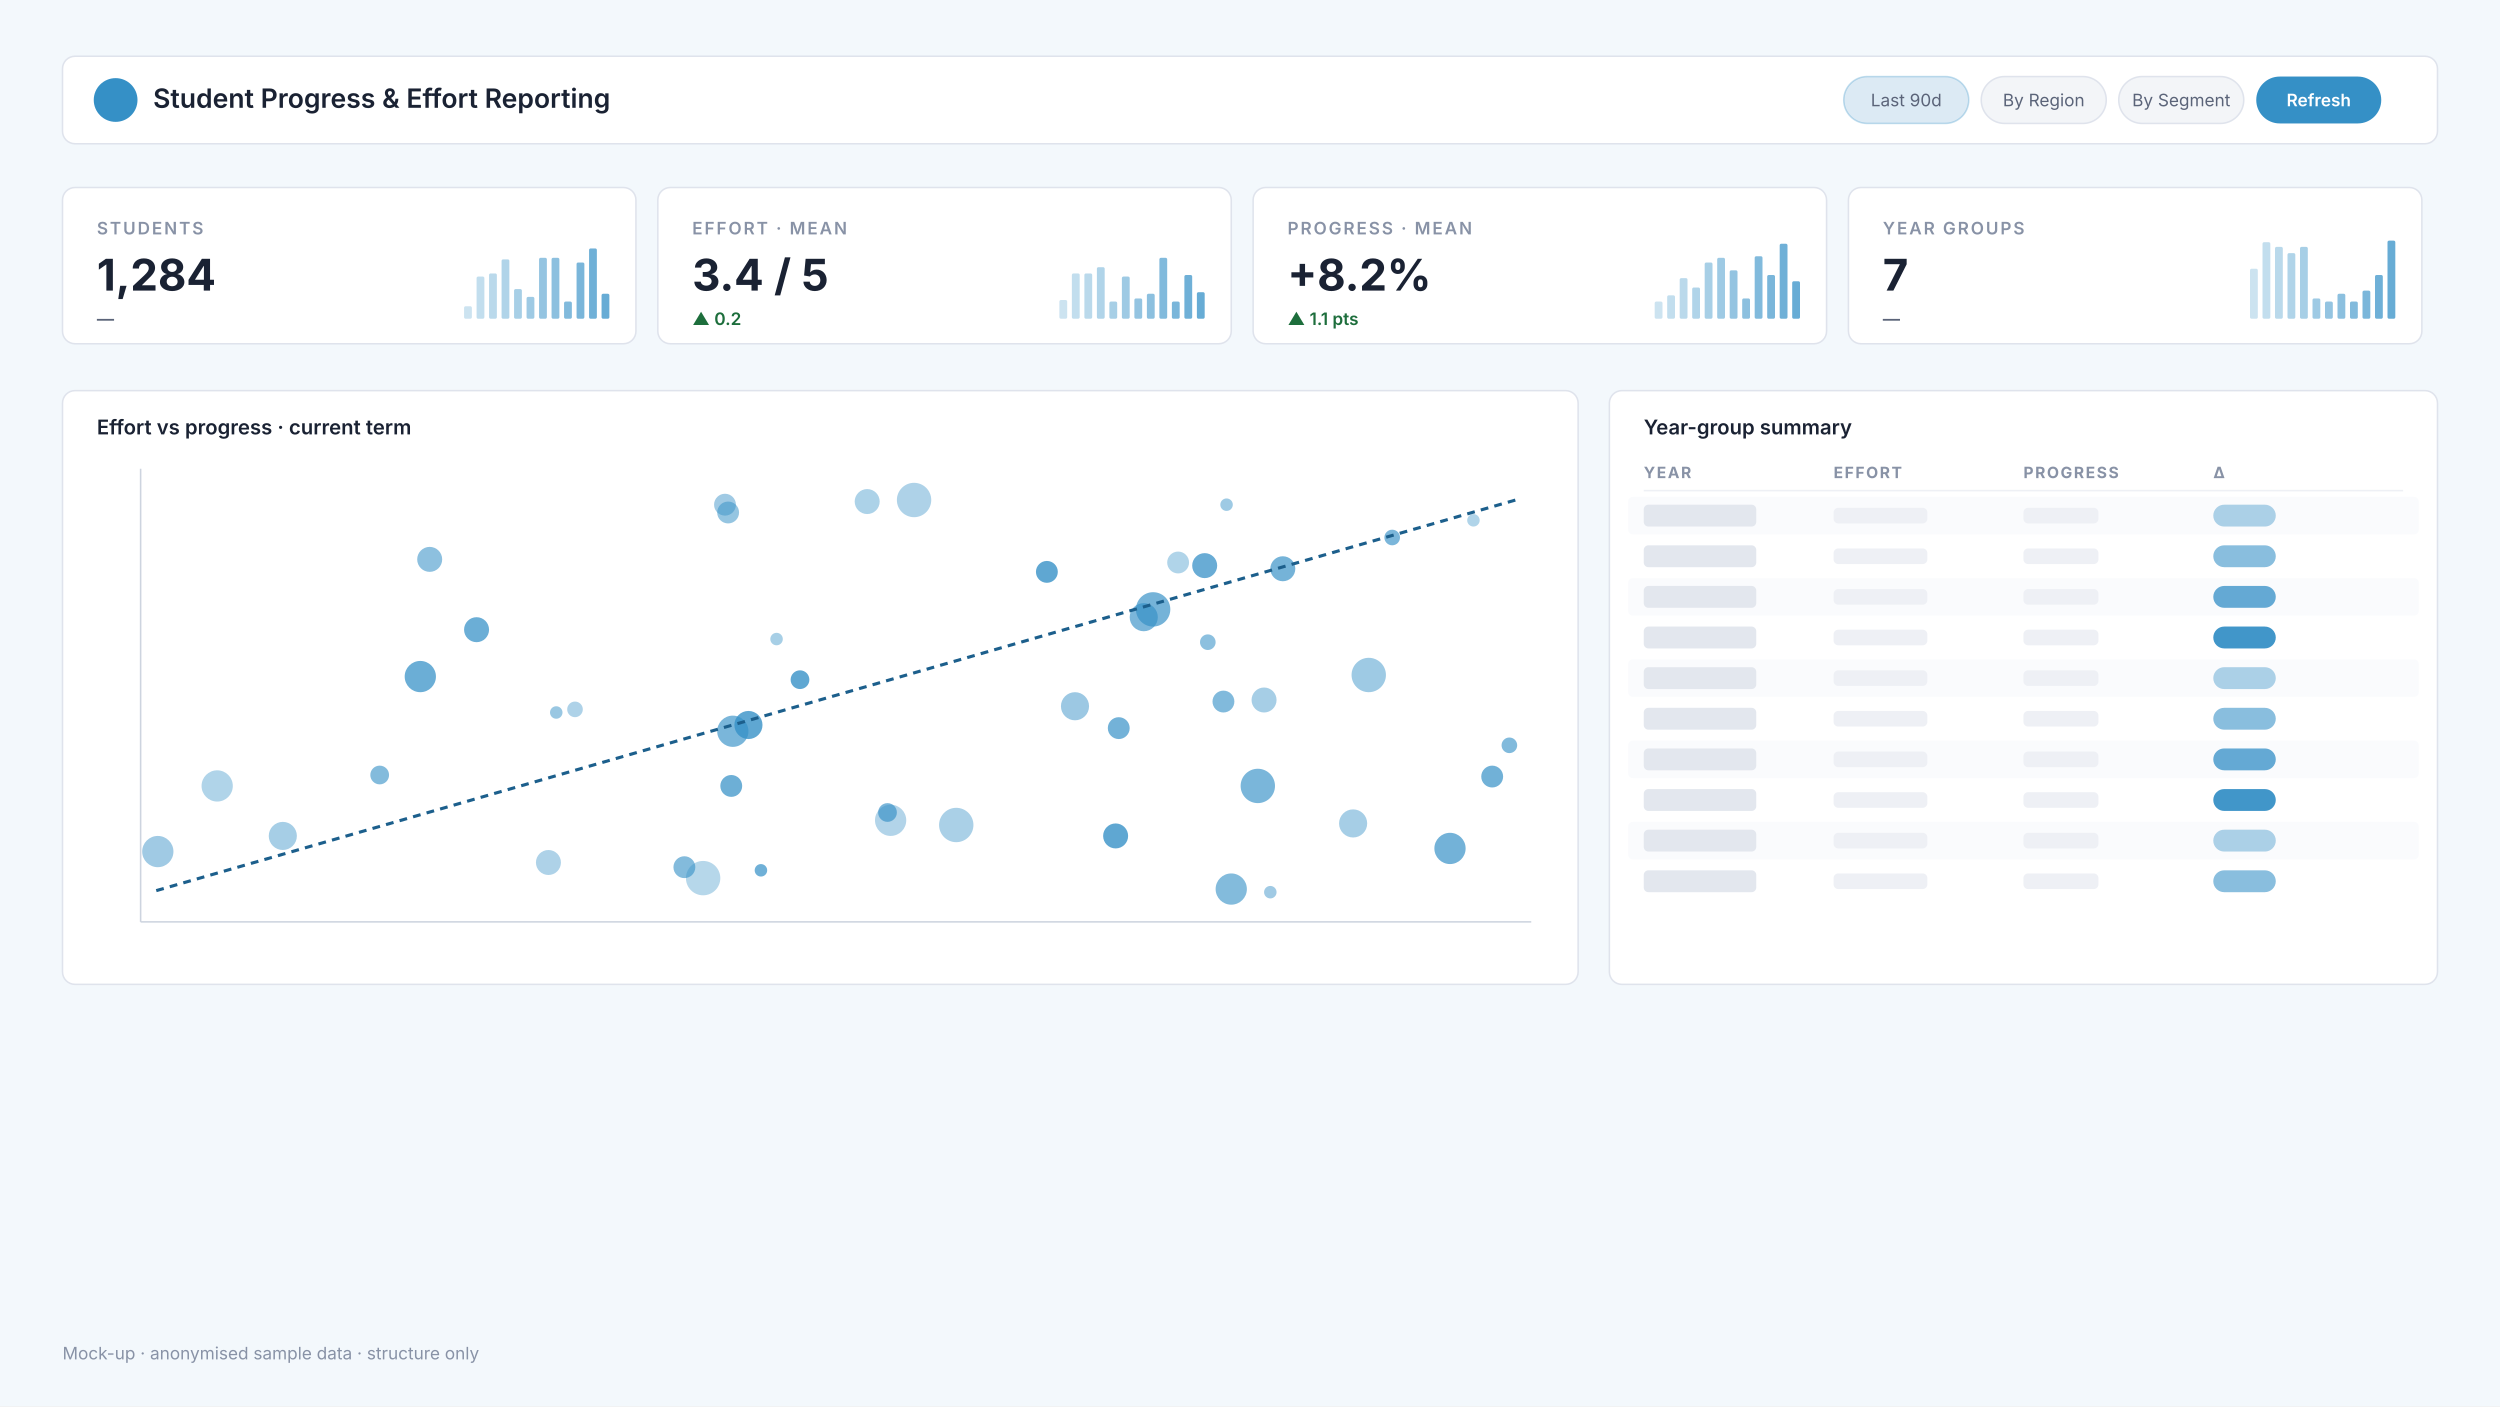
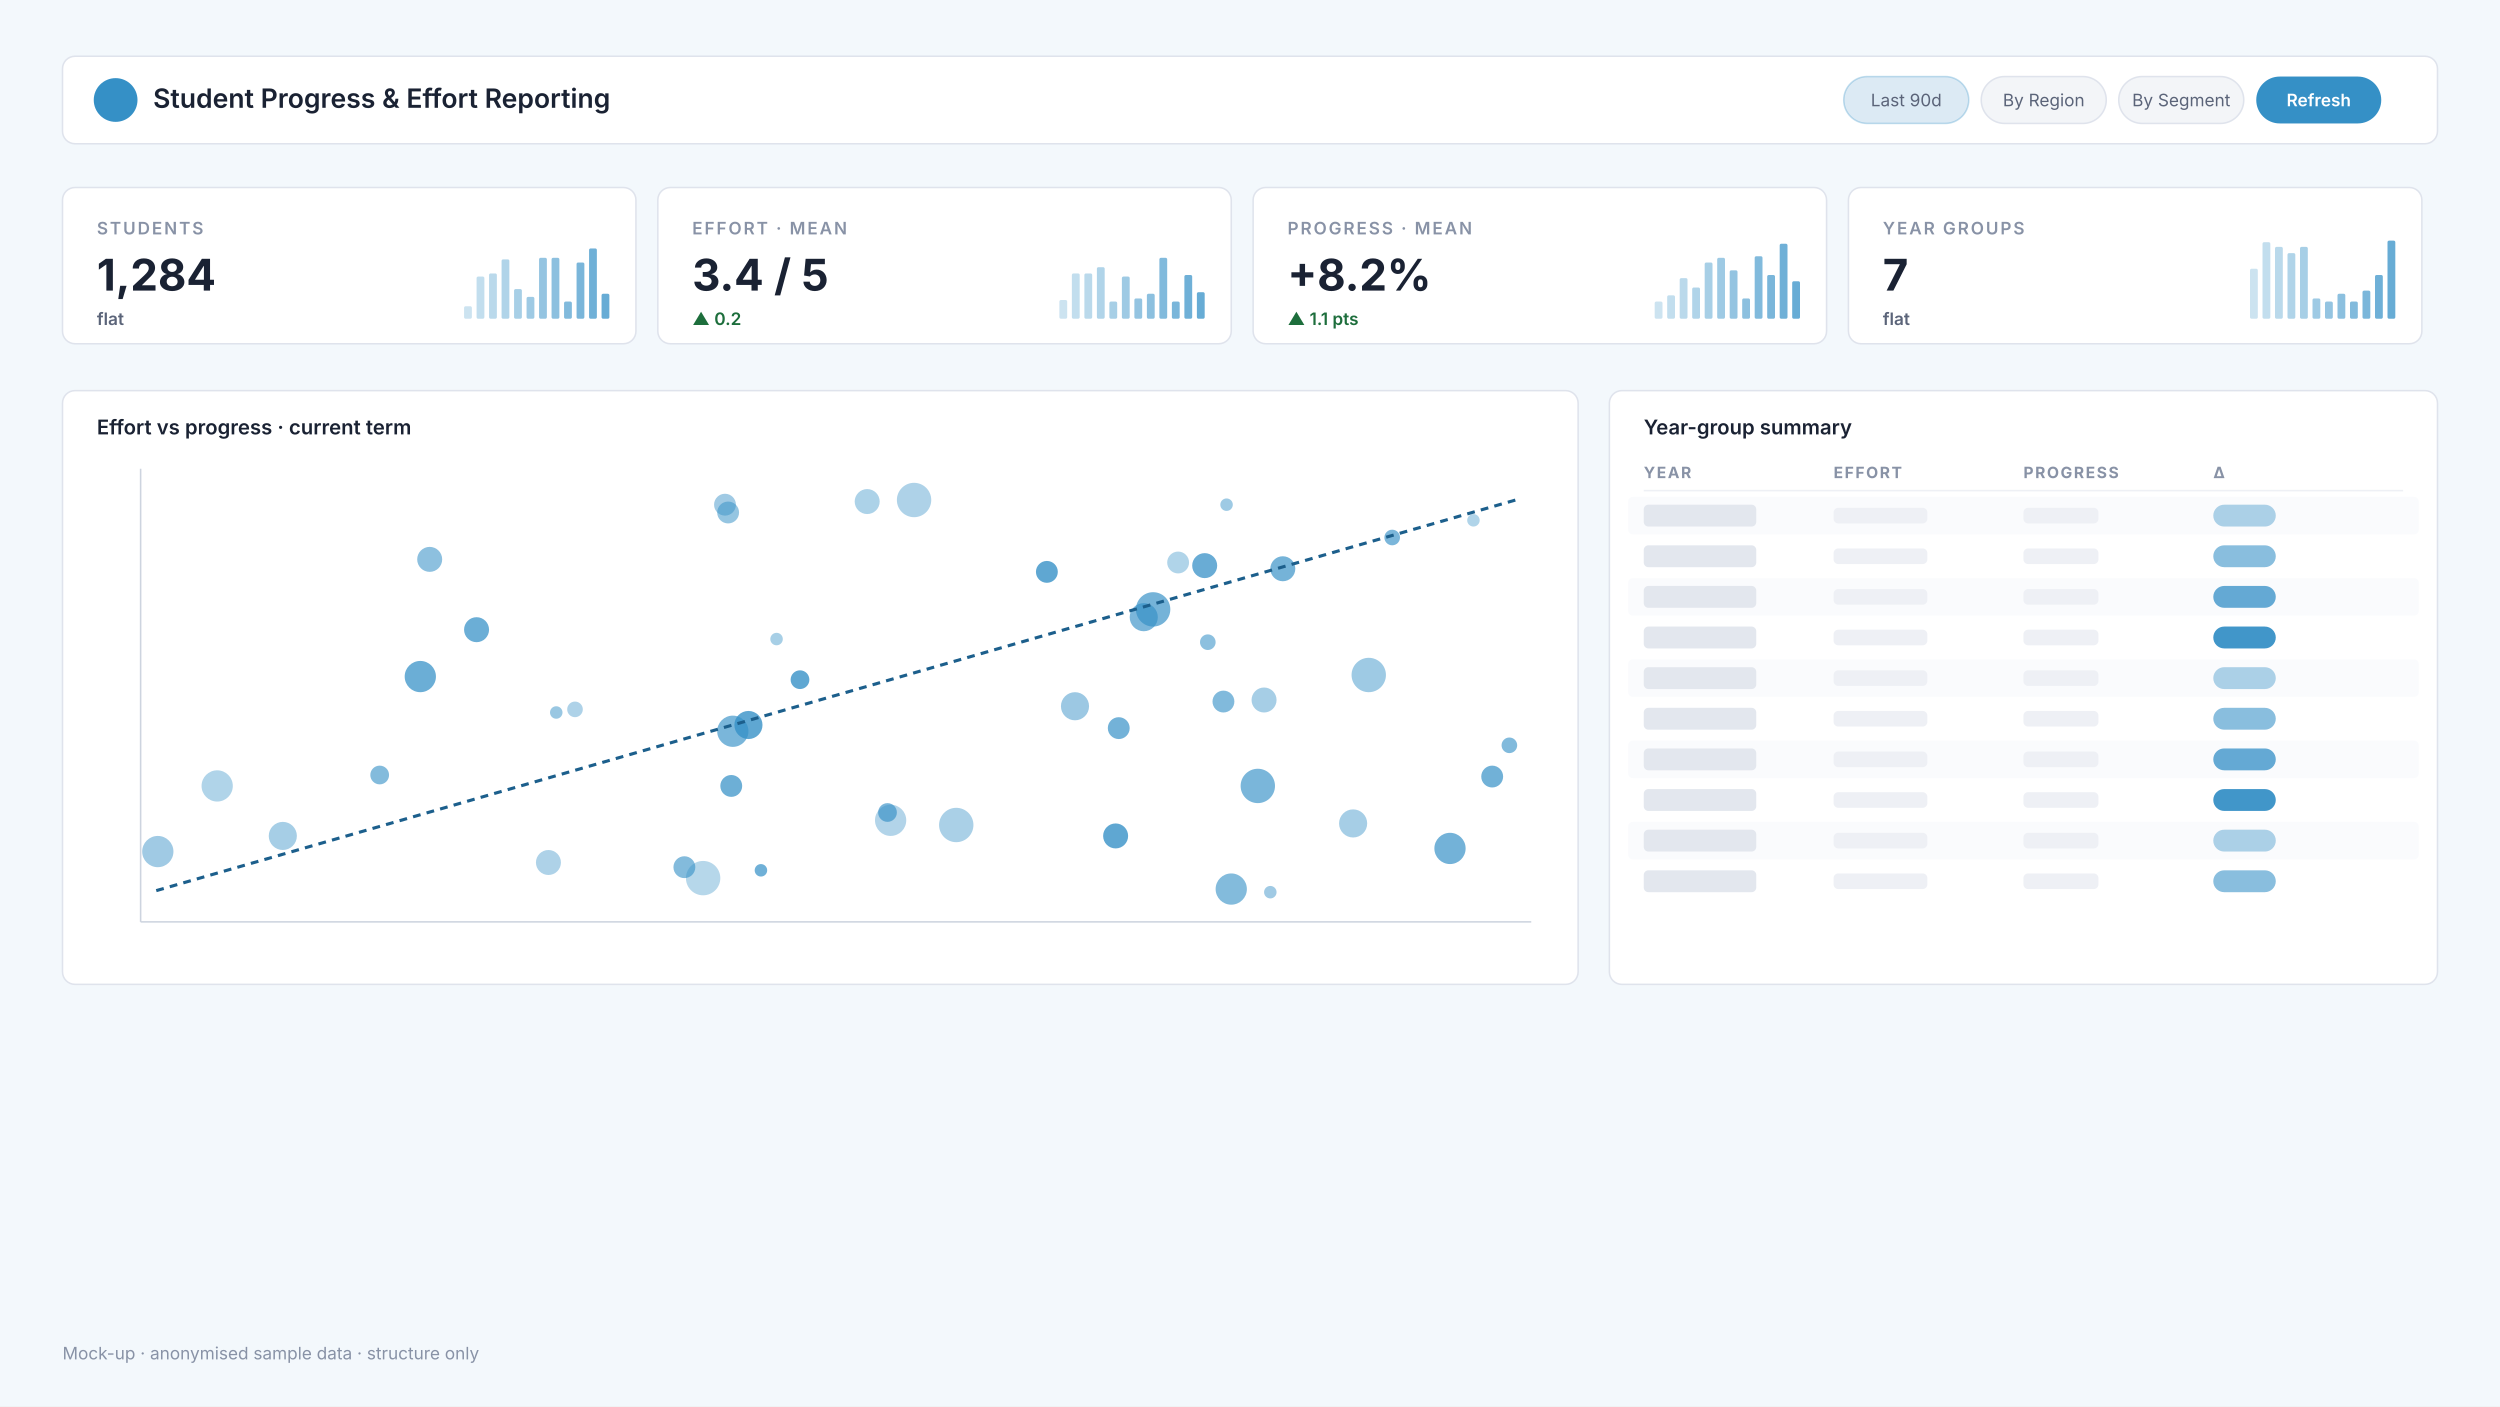
- <svg xmlns="http://www.w3.org/2000/svg" viewBox="0 0 1600 900" width="1600" height="900" role="img" aria-label="Student Progress &amp; Effort Reporting — anonymised mock dashboard">
+ <svg xmlns="http://www.w3.org/2000/svg" viewBox="0 0 1600 900" width="1600" height="900" role="img" aria-label="Student Progress &amp; Effort Reporting · anonymised mock dashboard">
  <rect width="1600" height="900" fill="#f3f8fc" />
  <rect x="40" y="36" width="1520" height="56" rx="8" fill="#ffffff" stroke="#dfe3ec" />
  <circle cx="74" cy="64" r="14" fill="#3590c6" />
  <text x="98" y="69" font-family="-apple-system, Segoe UI, sans-serif" font-size="17" font-weight="600" fill="#1a2233">Student Progress &amp; Effort Reporting</text>
  <g font-family="-apple-system, Segoe UI, sans-serif" font-size="11" fill="#5b6479">
    <rect x="1180" y="49" width="80" height="30" rx="15" fill="#dceaf4" stroke="#3590c6" stroke-opacity="0.3" />
    <text x="1220" y="68" text-anchor="middle">Last 90d</text>
    <rect x="1268" y="49" width="80" height="30" rx="15" fill="#f3f5f8" stroke="#dfe3ec" />
    <text x="1308" y="68" text-anchor="middle">By Region</text>
    <rect x="1356" y="49" width="80" height="30" rx="15" fill="#f3f5f8" stroke="#dfe3ec" />
    <text x="1396" y="68" text-anchor="middle">By Segment</text>
    <rect x="1444" y="49" width="80" height="30" rx="15" fill="#3590c6" />
    <text x="1484" y="68" text-anchor="middle" fill="#ffffff" font-weight="600">Refresh</text>
  </g>
  <rect x="40" y="120" width="367" height="100" rx="8" fill="#ffffff" stroke="#dfe3ec" />
  <text x="62" y="150" font-family="-apple-system, Segoe UI, sans-serif" font-size="11" font-weight="600" fill="#8892a6" letter-spacing="1.2">STUDENTS</text>
  <text x="62" y="186" font-family="-apple-system, Segoe UI, sans-serif" font-size="28" font-weight="700" fill="#1a2233">1,284</text>
-   <text x="62" y="208" font-family="-apple-system, Segoe UI, sans-serif" font-size="11" font-weight="600" fill="#5b6479">—</text>
+   <text x="62" y="208" font-family="-apple-system, Segoe UI, sans-serif" font-size="11" font-weight="600" fill="#5b6479">flat</text>
  <rect x="297" y="196" width="5" height="8" rx="1" fill="#3590c6" fill-opacity="0.25" />
  <rect x="305" y="177" width="5" height="27" rx="1" fill="#3590c6" fill-opacity="0.30" />
  <rect x="313" y="175" width="5" height="29" rx="1" fill="#3590c6" fill-opacity="0.34" />
  <rect x="321" y="166" width="5" height="38" rx="1" fill="#3590c6" fill-opacity="0.39" />
  <rect x="329" y="185" width="5" height="19" rx="1" fill="#3590c6" fill-opacity="0.43" />
  <rect x="337" y="190" width="5" height="14" rx="1" fill="#3590c6" fill-opacity="0.48" />
  <rect x="345" y="165" width="5" height="39" rx="1" fill="#3590c6" fill-opacity="0.53" />
  <rect x="353" y="165" width="5" height="39" rx="1" fill="#3590c6" fill-opacity="0.57" />
  <rect x="361" y="193" width="5" height="11" rx="1" fill="#3590c6" fill-opacity="0.62" />
  <rect x="369" y="168" width="5" height="36" rx="1" fill="#3590c6" fill-opacity="0.66" />
  <rect x="377" y="159" width="5" height="45" rx="1" fill="#3590c6" fill-opacity="0.71" />
  <rect x="385" y="188" width="5" height="16" rx="1" fill="#3590c6" fill-opacity="0.75" />
  <rect x="421" y="120" width="367" height="100" rx="8" fill="#ffffff" stroke="#dfe3ec" />
  <text x="443" y="150" font-family="-apple-system, Segoe UI, sans-serif" font-size="11" font-weight="600" fill="#8892a6" letter-spacing="1.2">EFFORT · MEAN</text>
  <text x="443" y="186" font-family="-apple-system, Segoe UI, sans-serif" font-size="28" font-weight="700" fill="#1a2233">3.4 / 5</text>
  <text x="443" y="208" font-family="-apple-system, Segoe UI, sans-serif" font-size="11" font-weight="600" fill="#1d6e3c">▲ 0.2</text>
  <rect x="678" y="192" width="5" height="12" rx="1" fill="#3590c6" fill-opacity="0.25" />
  <rect x="686" y="175" width="5" height="29" rx="1" fill="#3590c6" fill-opacity="0.30" />
  <rect x="694" y="175" width="5" height="29" rx="1" fill="#3590c6" fill-opacity="0.34" />
  <rect x="702" y="171" width="5" height="33" rx="1" fill="#3590c6" fill-opacity="0.39" />
  <rect x="710" y="193" width="5" height="11" rx="1" fill="#3590c6" fill-opacity="0.43" />
  <rect x="718" y="177" width="5" height="27" rx="1" fill="#3590c6" fill-opacity="0.48" />
  <rect x="726" y="191" width="5" height="13" rx="1" fill="#3590c6" fill-opacity="0.53" />
  <rect x="734" y="188" width="5" height="16" rx="1" fill="#3590c6" fill-opacity="0.57" />
  <rect x="742" y="165" width="5" height="39" rx="1" fill="#3590c6" fill-opacity="0.62" />
  <rect x="750" y="193" width="5" height="11" rx="1" fill="#3590c6" fill-opacity="0.66" />
  <rect x="758" y="176" width="5" height="28" rx="1" fill="#3590c6" fill-opacity="0.71" />
  <rect x="766" y="187" width="5" height="17" rx="1" fill="#3590c6" fill-opacity="0.75" />
  <rect x="802" y="120" width="367" height="100" rx="8" fill="#ffffff" stroke="#dfe3ec" />
  <text x="824" y="150" font-family="-apple-system, Segoe UI, sans-serif" font-size="11" font-weight="600" fill="#8892a6" letter-spacing="1.2">PROGRESS · MEAN</text>
  <text x="824" y="186" font-family="-apple-system, Segoe UI, sans-serif" font-size="28" font-weight="700" fill="#1a2233">+8.2%</text>
  <text x="824" y="208" font-family="-apple-system, Segoe UI, sans-serif" font-size="11" font-weight="600" fill="#1d6e3c">▲ 1.1 pts</text>
  <rect x="1059" y="193" width="5" height="11" rx="1" fill="#3590c6" fill-opacity="0.25" />
  <rect x="1067" y="189" width="5" height="15" rx="1" fill="#3590c6" fill-opacity="0.30" />
  <rect x="1075" y="178" width="5" height="26" rx="1" fill="#3590c6" fill-opacity="0.34" />
  <rect x="1083" y="184" width="5" height="20" rx="1" fill="#3590c6" fill-opacity="0.39" />
  <rect x="1091" y="168" width="5" height="36" rx="1" fill="#3590c6" fill-opacity="0.43" />
  <rect x="1099" y="165" width="5" height="39" rx="1" fill="#3590c6" fill-opacity="0.48" />
  <rect x="1107" y="173" width="5" height="31" rx="1" fill="#3590c6" fill-opacity="0.53" />
  <rect x="1115" y="191" width="5" height="13" rx="1" fill="#3590c6" fill-opacity="0.57" />
  <rect x="1123" y="164" width="5" height="40" rx="1" fill="#3590c6" fill-opacity="0.62" />
  <rect x="1131" y="176" width="5" height="28" rx="1" fill="#3590c6" fill-opacity="0.66" />
  <rect x="1139" y="156" width="5" height="48" rx="1" fill="#3590c6" fill-opacity="0.71" />
  <rect x="1147" y="180" width="5" height="24" rx="1" fill="#3590c6" fill-opacity="0.75" />
  <rect x="1183" y="120" width="367" height="100" rx="8" fill="#ffffff" stroke="#dfe3ec" />
  <text x="1205" y="150" font-family="-apple-system, Segoe UI, sans-serif" font-size="11" font-weight="600" fill="#8892a6" letter-spacing="1.2">YEAR GROUPS</text>
  <text x="1205" y="186" font-family="-apple-system, Segoe UI, sans-serif" font-size="28" font-weight="700" fill="#1a2233">7</text>
-   <text x="1205" y="208" font-family="-apple-system, Segoe UI, sans-serif" font-size="11" font-weight="600" fill="#5b6479">—</text>
+   <text x="1205" y="208" font-family="-apple-system, Segoe UI, sans-serif" font-size="11" font-weight="600" fill="#5b6479">flat</text>
  <rect x="1440" y="172" width="5" height="32" rx="1" fill="#3590c6" fill-opacity="0.25" />
  <rect x="1448" y="155" width="5" height="49" rx="1" fill="#3590c6" fill-opacity="0.30" />
  <rect x="1456" y="158" width="5" height="46" rx="1" fill="#3590c6" fill-opacity="0.34" />
  <rect x="1464" y="162" width="5" height="42" rx="1" fill="#3590c6" fill-opacity="0.39" />
  <rect x="1472" y="158" width="5" height="46" rx="1" fill="#3590c6" fill-opacity="0.43" />
  <rect x="1480" y="191" width="5" height="13" rx="1" fill="#3590c6" fill-opacity="0.48" />
  <rect x="1488" y="193" width="5" height="11" rx="1" fill="#3590c6" fill-opacity="0.53" />
  <rect x="1496" y="188" width="5" height="16" rx="1" fill="#3590c6" fill-opacity="0.57" />
  <rect x="1504" y="193" width="5" height="11" rx="1" fill="#3590c6" fill-opacity="0.62" />
  <rect x="1512" y="186" width="5" height="18" rx="1" fill="#3590c6" fill-opacity="0.66" />
  <rect x="1520" y="176" width="5" height="28" rx="1" fill="#3590c6" fill-opacity="0.71" />
  <rect x="1528" y="154" width="5" height="50" rx="1" fill="#3590c6" fill-opacity="0.75" />
  <rect x="40" y="250" width="970" height="380" rx="8" fill="#ffffff" stroke="#dfe3ec" />
  <text x="62" y="278" font-family="-apple-system, Segoe UI, sans-serif" font-size="13" font-weight="600" fill="#1a2233">Effort vs progress · current term</text>
  <line x1="90" y1="590" x2="980" y2="590" stroke="#cdd4df" />
  <line x1="90" y1="300" x2="90" y2="590" stroke="#cdd4df" />
  <circle cx="305" cy="403" r="8" fill="#3590c6" fill-opacity="0.73" />
  <circle cx="568" cy="520" r="6" fill="#3590c6" fill-opacity="0.65" />
  <circle cx="813" cy="571" r="4" fill="#3590c6" fill-opacity="0.47" />
  <circle cx="181" cy="535" r="9" fill="#3590c6" fill-opacity="0.44" />
  <circle cx="788" cy="569" r="10" fill="#3590c6" fill-opacity="0.61" />
  <circle cx="468" cy="503" r="7" fill="#3590c6" fill-opacity="0.72" />
  <circle cx="351" cy="552" r="8" fill="#3590c6" fill-opacity="0.40" />
  <circle cx="585" cy="320" r="11" fill="#3590c6" fill-opacity="0.40" />
  <circle cx="479" cy="464" r="9" fill="#3590c6" fill-opacity="0.79" />
  <circle cx="497" cy="409" r="4" fill="#3590c6" fill-opacity="0.43" />
  <circle cx="464" cy="323" r="7" fill="#3590c6" fill-opacity="0.47" />
  <circle cx="891" cy="344" r="5" fill="#3590c6" fill-opacity="0.65" />
  <circle cx="876" cy="432" r="11" fill="#3590c6" fill-opacity="0.48" />
  <circle cx="101" cy="545" r="10" fill="#3590c6" fill-opacity="0.47" />
  <circle cx="368" cy="454" r="5" fill="#3590c6" fill-opacity="0.40" />
  <circle cx="714" cy="535" r="8" fill="#3590c6" fill-opacity="0.79" />
  <circle cx="966" cy="477" r="5" fill="#3590c6" fill-opacity="0.62" />
  <circle cx="512" cy="435" r="6" fill="#3590c6" fill-opacity="0.79" />
  <circle cx="821" cy="364" r="8" fill="#3590c6" fill-opacity="0.68" />
  <circle cx="928" cy="543" r="10" fill="#3590c6" fill-opacity="0.69" />
  <circle cx="732" cy="395" r="9" fill="#3590c6" fill-opacity="0.65" />
  <circle cx="805" cy="503" r="11" fill="#3590c6" fill-opacity="0.66" />
  <circle cx="438" cy="555" r="7" fill="#3590c6" fill-opacity="0.61" />
  <circle cx="943" cy="333" r="4" fill="#3590c6" fill-opacity="0.39" />
  <circle cx="716" cy="466" r="7" fill="#3590c6" fill-opacity="0.69" />
  <circle cx="570" cy="525" r="10" fill="#3590c6" fill-opacity="0.38" />
  <circle cx="670" cy="366" r="7" fill="#3590c6" fill-opacity="0.79" />
  <circle cx="356" cy="456" r="4" fill="#3590c6" fill-opacity="0.50" />
  <circle cx="466" cy="328" r="7" fill="#3590c6" fill-opacity="0.52" />
  <circle cx="243" cy="496" r="6" fill="#3590c6" fill-opacity="0.61" />
  <circle cx="612" cy="528" r="11" fill="#3590c6" fill-opacity="0.42" />
  <circle cx="275" cy="358" r="8" fill="#3590c6" fill-opacity="0.56" />
  <circle cx="783" cy="449" r="7" fill="#3590c6" fill-opacity="0.62" />
  <circle cx="771" cy="362" r="8" fill="#3590c6" fill-opacity="0.74" />
  <circle cx="469" cy="468" r="10" fill="#3590c6" fill-opacity="0.66" />
  <circle cx="754" cy="360" r="7" fill="#3590c6" fill-opacity="0.39" />
  <circle cx="555" cy="321" r="8" fill="#3590c6" fill-opacity="0.41" />
  <circle cx="785" cy="323" r="4" fill="#3590c6" fill-opacity="0.48" />
  <circle cx="688" cy="452" r="9" fill="#3590c6" fill-opacity="0.49" />
  <circle cx="450" cy="562" r="11" fill="#3590c6" fill-opacity="0.36" />
  <circle cx="487" cy="557" r="4" fill="#3590c6" fill-opacity="0.71" />
  <circle cx="738" cy="390" r="11" fill="#3590c6" fill-opacity="0.68" />
  <circle cx="809" cy="448" r="8" fill="#3590c6" fill-opacity="0.44" />
  <circle cx="955" cy="497" r="7" fill="#3590c6" fill-opacity="0.70" />
  <circle cx="139" cy="503" r="10" fill="#3590c6" fill-opacity="0.39" />
  <circle cx="269" cy="433" r="10" fill="#3590c6" fill-opacity="0.73" />
  <circle cx="773" cy="411" r="5" fill="#3590c6" fill-opacity="0.57" />
  <circle cx="866" cy="527" r="9" fill="#3590c6" fill-opacity="0.44" />
  <line x1="100" y1="570" x2="970" y2="320" stroke="#1c5f8c" stroke-width="2" stroke-dasharray="5,4" />
  <rect x="1030" y="250" width="530" height="380" rx="8" fill="#ffffff" stroke="#dfe3ec" />
  <text x="1052" y="278" font-family="-apple-system, Segoe UI, sans-serif" font-size="13" font-weight="600" fill="#1a2233">Year-group summary</text>
  <text x="1052.0" y="306" font-family="-apple-system, Segoe UI, sans-serif" font-size="10" font-weight="700" fill="#8892a6" letter-spacing="1">YEAR</text>
  <text x="1173.5" y="306" font-family="-apple-system, Segoe UI, sans-serif" font-size="10" font-weight="700" fill="#8892a6" letter-spacing="1">EFFORT</text>
  <text x="1295.0" y="306" font-family="-apple-system, Segoe UI, sans-serif" font-size="10" font-weight="700" fill="#8892a6" letter-spacing="1">PROGRESS</text>
  <text x="1416.5" y="306" font-family="-apple-system, Segoe UI, sans-serif" font-size="10" font-weight="700" fill="#8892a6" letter-spacing="1">Δ</text>
  <line x1="1052" y1="314" x2="1538" y2="314" stroke="#eef0f5" />
  <rect x="1042" y="318" width="506" height="24" rx="3" fill="#fafbfd" />
  <rect x="1052" y="323" width="72" height="14" rx="3" fill="#e3e7ee" />
  <rect x="1173.5" y="325" width="60" height="10" rx="3" fill="#eef0f5" />
  <rect x="1295.0" y="325" width="48" height="10" rx="3" fill="#eef0f5" />
  <rect x="1416.5" y="323" width="40" height="14" rx="7" fill="#3590c6" fill-opacity="0.40" />
  <rect x="1052" y="349" width="72" height="14" rx="3" fill="#e3e7ee" />
  <rect x="1173.5" y="351" width="60" height="10" rx="3" fill="#eef0f5" />
  <rect x="1295.0" y="351" width="48" height="10" rx="3" fill="#eef0f5" />
  <rect x="1416.5" y="349" width="40" height="14" rx="7" fill="#3590c6" fill-opacity="0.58" />
  <rect x="1042" y="370" width="506" height="24" rx="3" fill="#fafbfd" />
  <rect x="1052" y="375" width="72" height="14" rx="3" fill="#e3e7ee" />
  <rect x="1173.5" y="377" width="60" height="10" rx="3" fill="#eef0f5" />
  <rect x="1295.0" y="377" width="48" height="10" rx="3" fill="#eef0f5" />
  <rect x="1416.5" y="375" width="40" height="14" rx="7" fill="#3590c6" fill-opacity="0.76" />
  <rect x="1052" y="401" width="72" height="14" rx="3" fill="#e3e7ee" />
  <rect x="1173.5" y="403" width="60" height="10" rx="3" fill="#eef0f5" />
  <rect x="1295.0" y="403" width="48" height="10" rx="3" fill="#eef0f5" />
  <rect x="1416.5" y="401" width="40" height="14" rx="7" fill="#3590c6" fill-opacity="0.94" />
  <rect x="1042" y="422" width="506" height="24" rx="3" fill="#fafbfd" />
  <rect x="1052" y="427" width="72" height="14" rx="3" fill="#e3e7ee" />
  <rect x="1173.5" y="429" width="60" height="10" rx="3" fill="#eef0f5" />
  <rect x="1295.0" y="429" width="48" height="10" rx="3" fill="#eef0f5" />
  <rect x="1416.5" y="427" width="40" height="14" rx="7" fill="#3590c6" fill-opacity="0.40" />
  <rect x="1052" y="453" width="72" height="14" rx="3" fill="#e3e7ee" />
  <rect x="1173.5" y="455" width="60" height="10" rx="3" fill="#eef0f5" />
  <rect x="1295.0" y="455" width="48" height="10" rx="3" fill="#eef0f5" />
  <rect x="1416.5" y="453" width="40" height="14" rx="7" fill="#3590c6" fill-opacity="0.58" />
  <rect x="1042" y="474" width="506" height="24" rx="3" fill="#fafbfd" />
  <rect x="1052" y="479" width="72" height="14" rx="3" fill="#e3e7ee" />
  <rect x="1173.5" y="481" width="60" height="10" rx="3" fill="#eef0f5" />
  <rect x="1295.0" y="481" width="48" height="10" rx="3" fill="#eef0f5" />
  <rect x="1416.5" y="479" width="40" height="14" rx="7" fill="#3590c6" fill-opacity="0.76" />
  <rect x="1052" y="505" width="72" height="14" rx="3" fill="#e3e7ee" />
  <rect x="1173.5" y="507" width="60" height="10" rx="3" fill="#eef0f5" />
  <rect x="1295.0" y="507" width="48" height="10" rx="3" fill="#eef0f5" />
  <rect x="1416.5" y="505" width="40" height="14" rx="7" fill="#3590c6" fill-opacity="0.94" />
  <rect x="1042" y="526" width="506" height="24" rx="3" fill="#fafbfd" />
  <rect x="1052" y="531" width="72" height="14" rx="3" fill="#e3e7ee" />
  <rect x="1173.5" y="533" width="60" height="10" rx="3" fill="#eef0f5" />
  <rect x="1295.0" y="533" width="48" height="10" rx="3" fill="#eef0f5" />
  <rect x="1416.5" y="531" width="40" height="14" rx="7" fill="#3590c6" fill-opacity="0.40" />
  <rect x="1052" y="557" width="72" height="14" rx="3" fill="#e3e7ee" />
  <rect x="1173.5" y="559" width="60" height="10" rx="3" fill="#eef0f5" />
  <rect x="1295.0" y="559" width="48" height="10" rx="3" fill="#eef0f5" />
  <rect x="1416.5" y="557" width="40" height="14" rx="7" fill="#3590c6" fill-opacity="0.58" />
  <g transform="translate(40, 870) rotate(0)" font-family="-apple-system, Segoe UI, sans-serif" font-size="11" fill="#8892a6">
    <text>Mock-up · anonymised sample data · structure only</text>
  </g>
</svg>
